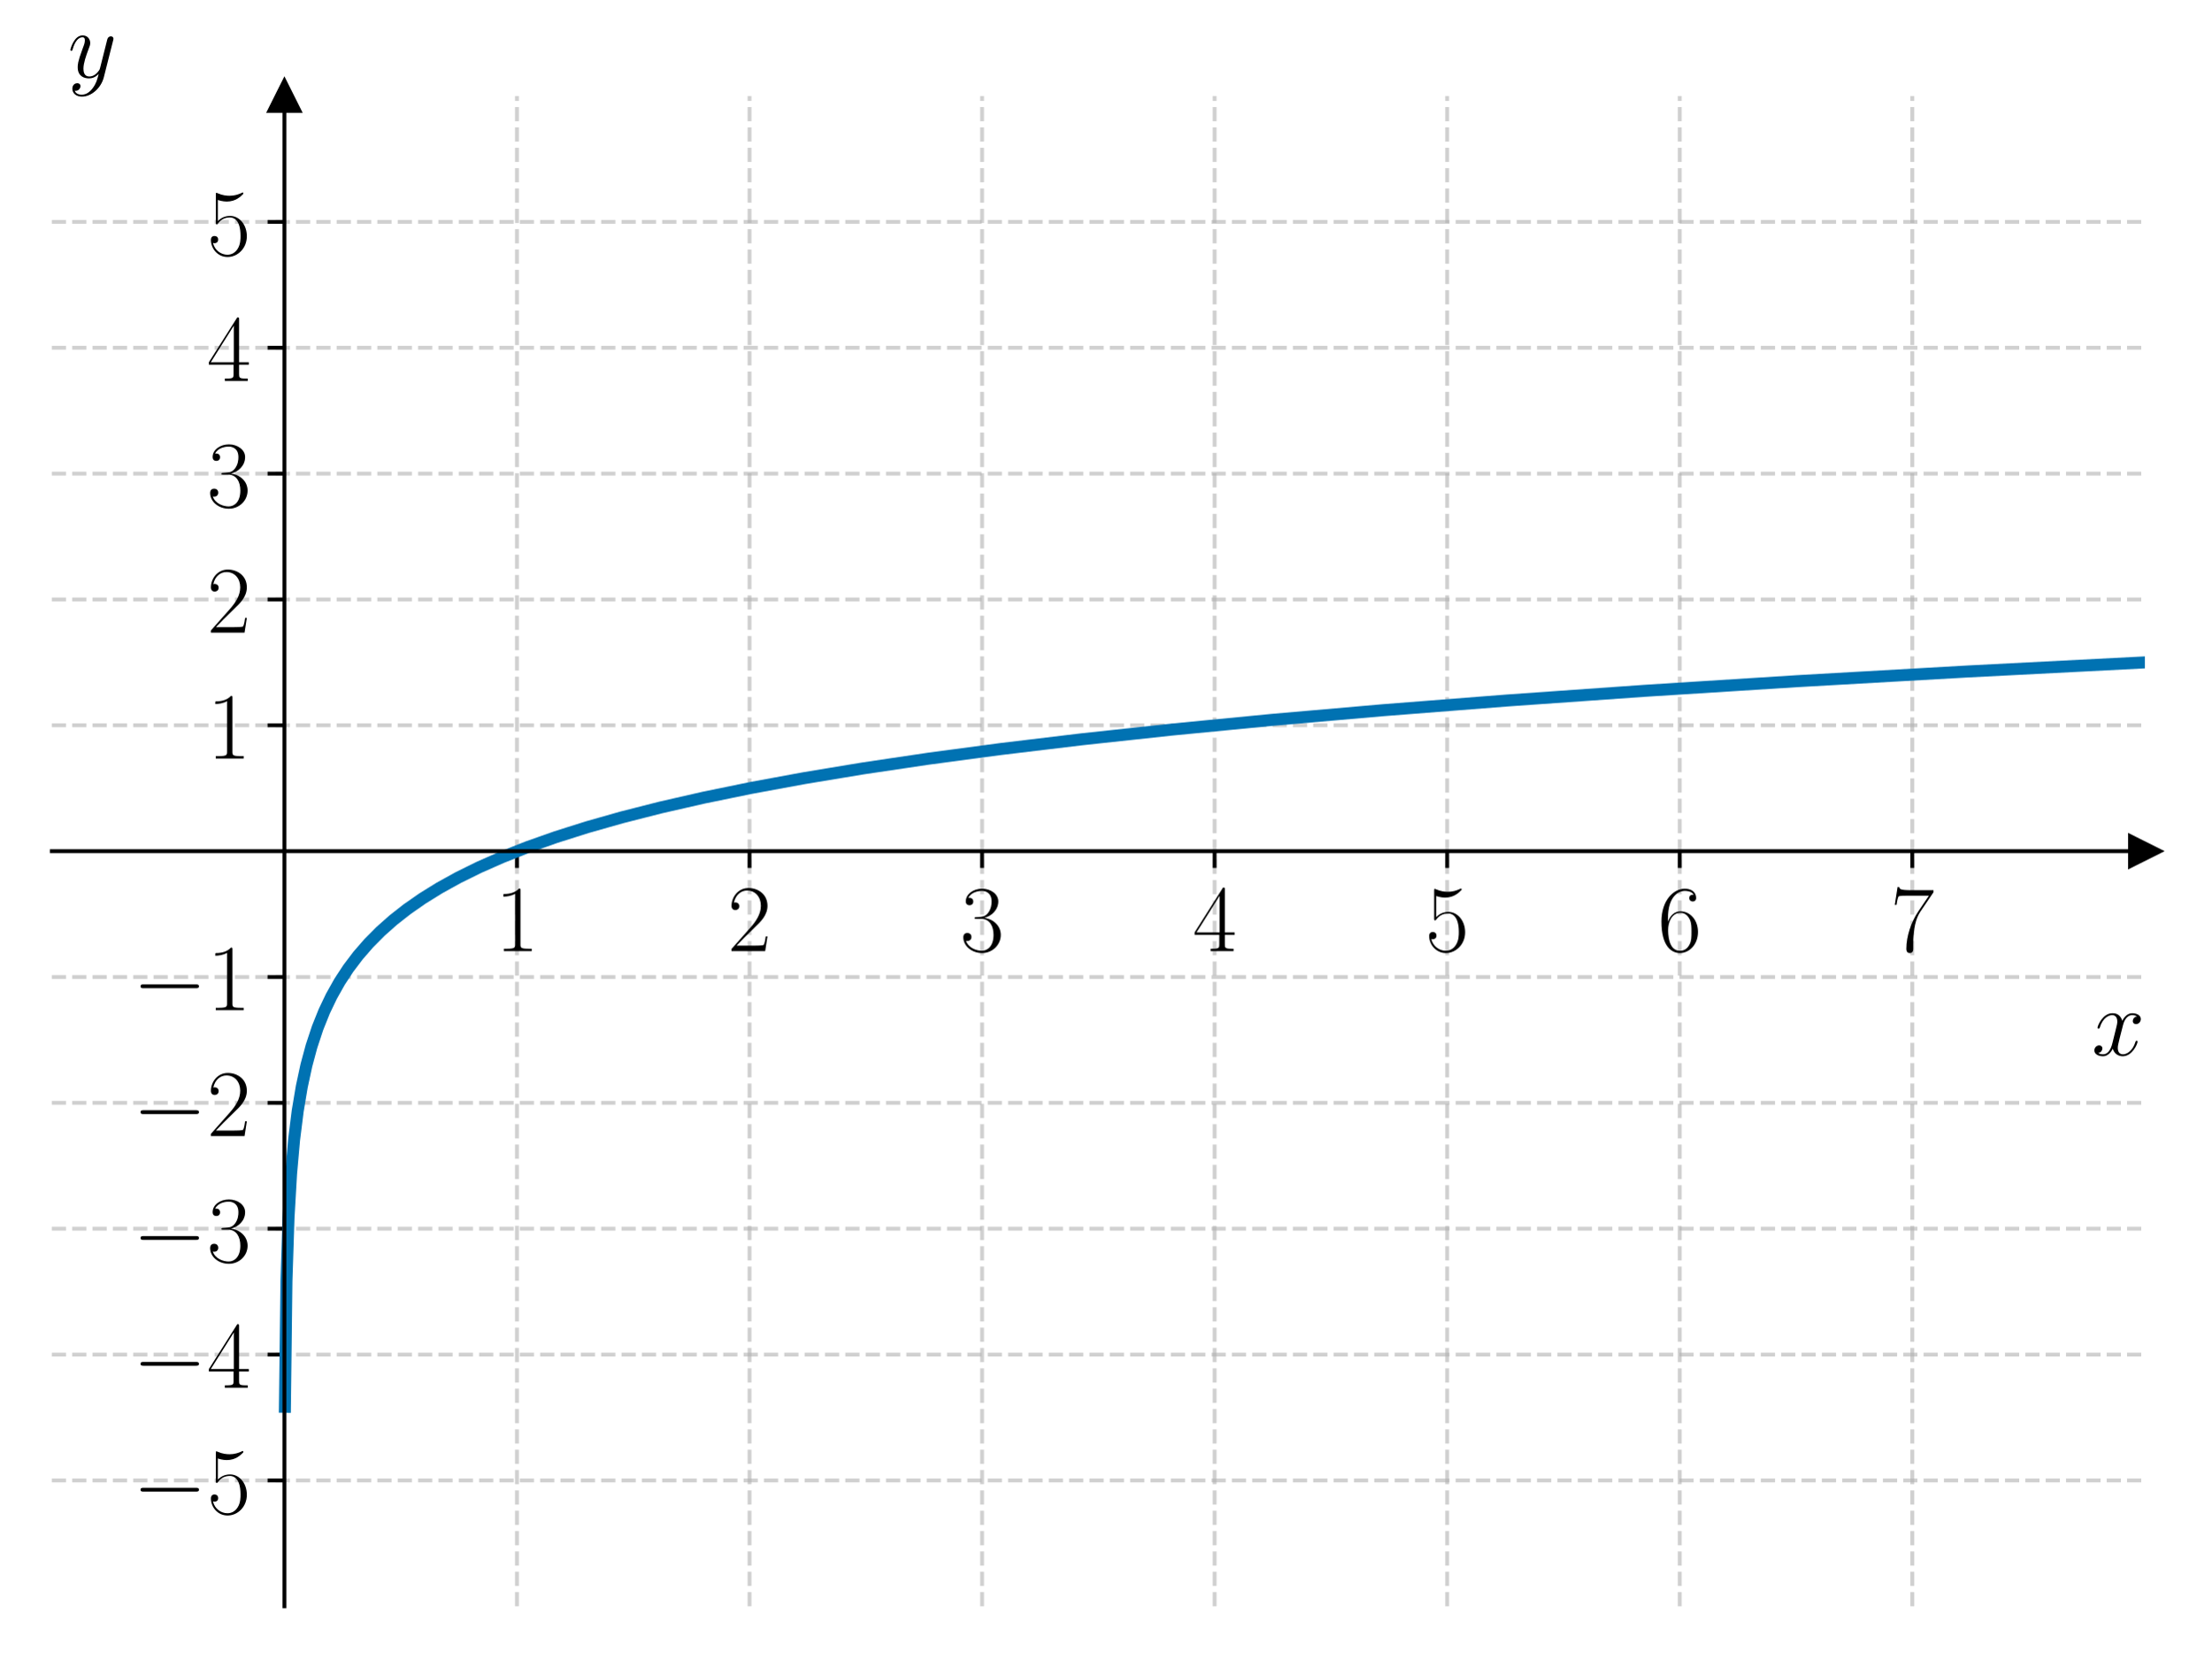
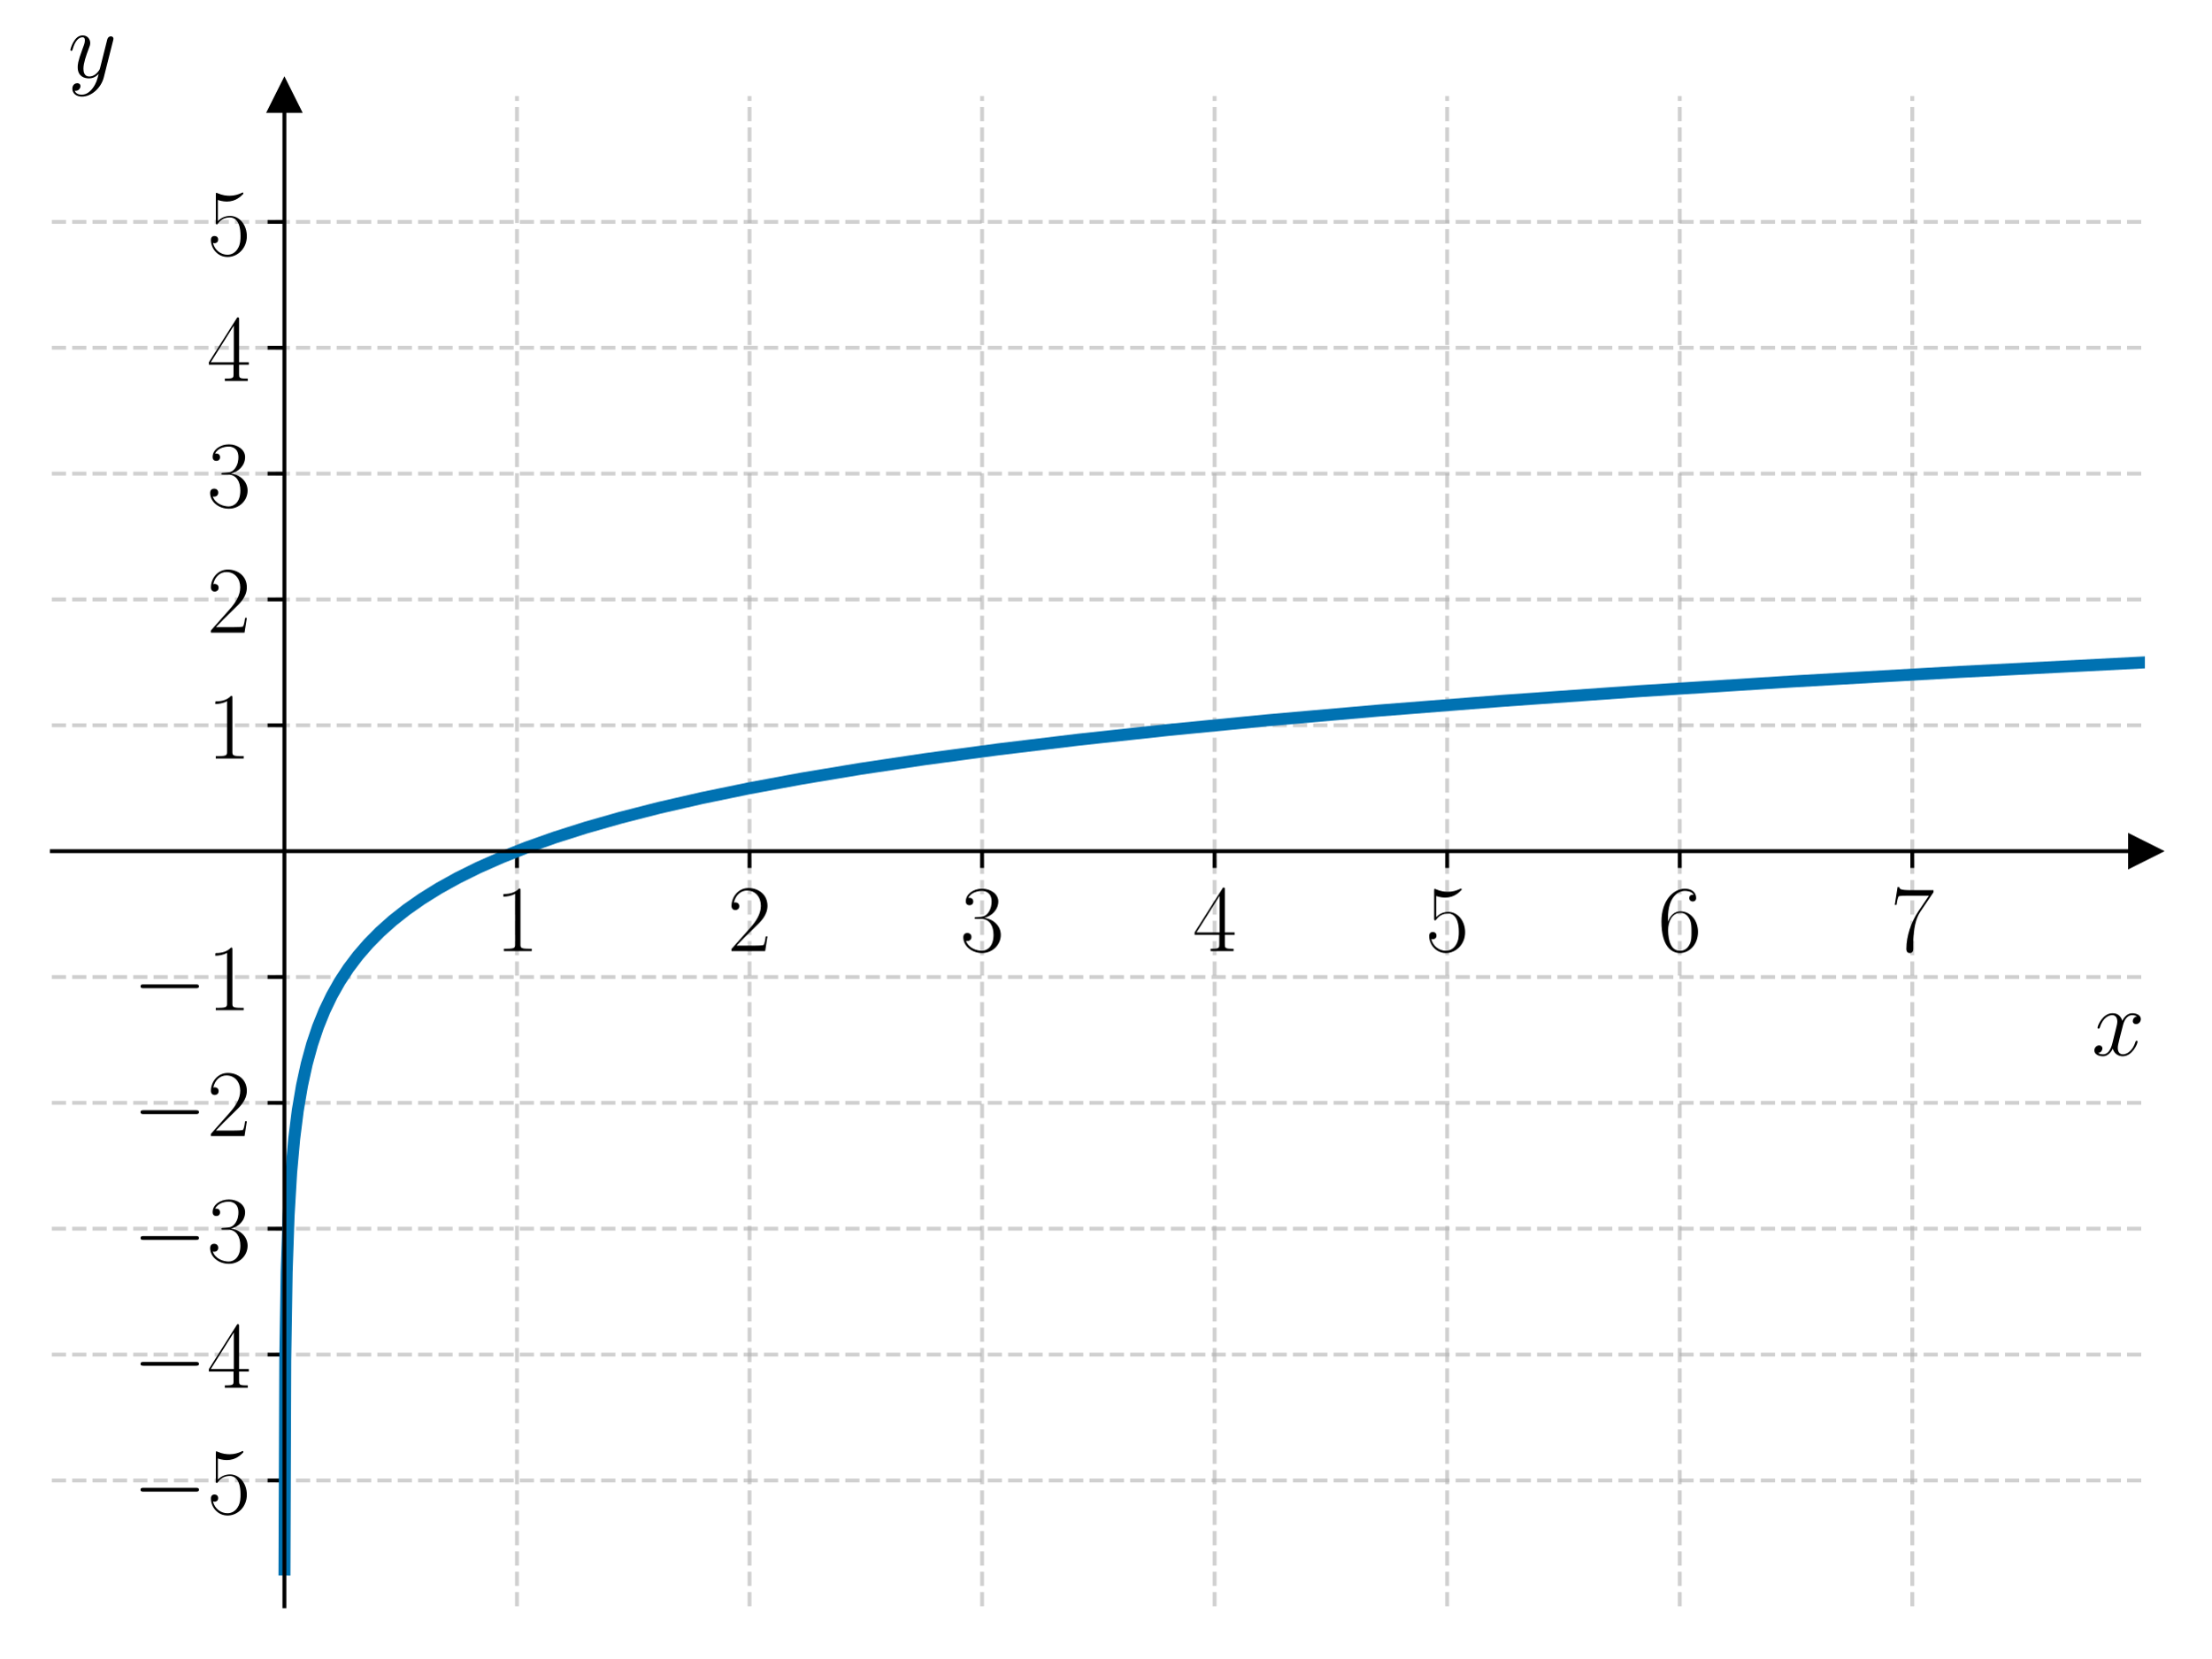
<svg xmlns="http://www.w3.org/2000/svg" xmlns:xlink="http://www.w3.org/1999/xlink" width="460.8pt" height="345.6pt" viewBox="0 0 460.8 345.6" version="1.1">
  <defs>
    <style type="text/css">*{stroke-linejoin: round; stroke-linecap: butt}</style>
  </defs>
  <g id="figure_1">
    <g id="patch_1">
      <path d="M 0 345.6  L 460.8 345.6  L 460.8 0  L 0 0  L 0 345.6  z " style="fill: none" />
    </g>
    <g id="axes_1">
      <g id="patch_2">
        <path d="M 10.8 334.8  L 447 334.8  L 447 20.016  L 10.8 20.016  L 10.8 334.8  z " style="fill: none" />
      </g>
      <g id="matplotlib.axis_1">
        <g id="xtick_1">
          <g id="line2d_1">
-             <path d="M 107.733 334.8  L 107.733 20.016  " clip-path="url(#p0e629087cf)" style="fill: none; stroke-dasharray: 2.96,1.28; stroke-dashoffset: 0; stroke: #b0b0b0; stroke-opacity: 0.6; stroke-width: 0.8" />
+             <path d="M 107.733 334.8  L 107.733 20.016  " clip-path="url(#pbb29b4300c)" style="fill: none; stroke-dasharray: 2.96,1.28; stroke-dashoffset: 0; stroke: #b0b0b0; stroke-opacity: 0.6; stroke-width: 0.8" />
          </g>
          <g id="line2d_2">
            <defs>
-               <path id="mdf6c205956" d="M 0 0  L 0 3.5  " style="stroke: #000000; stroke-width: 0.8" />
+               <path id="m223022bf53" d="M 0 0  L 0 3.5  " style="stroke: #000000; stroke-width: 0.8" />
            </defs>
            <g>
-               <use xlink:href="#mdf6c205956" x="107.733" y="177.408" style="stroke: #000000; stroke-width: 0.8" />
+               <use xlink:href="#m223022bf53" x="107.733" y="177.408" style="stroke: #000000; stroke-width: 0.8" />
            </g>
          </g>
          <g id="text_1">
            <g transform="translate(103.1643 198.2452) scale(0.2 -0.2)">
              <defs>
                <path id="CMR17-31" d="M 1702 4058  C 1702 4192 1696 4192 1606 4192  C 1357 3916 979 3827 621 3827  C 602 3827 570 3827 563 3808  C 557 3795 557 3782 557 3648  C 755 3648 1088 3686 1344 3839  L 1344 461  C 1344 236 1331 160 781 160  L 589 160  L 589 0  C 896 0 1216 0 1523 0  C 1830 0 2150 0 2458 0  L 2458 160  L 2266 160  C 1715 160 1702 230 1702 458  L 1702 4058  z " transform="scale(0.015625)" />
              </defs>
              <use xlink:href="#CMR17-31" transform="scale(0.996264)" />
            </g>
          </g>
        </g>
        <g id="xtick_2">
          <g id="line2d_3">
-             <path d="M 156.2 334.8  L 156.2 20.016  " clip-path="url(#p0e629087cf)" style="fill: none; stroke-dasharray: 2.96,1.28; stroke-dashoffset: 0; stroke: #b0b0b0; stroke-opacity: 0.6; stroke-width: 0.8" />
+             <path d="M 156.2 334.8  L 156.2 20.016  " clip-path="url(#pbb29b4300c)" style="fill: none; stroke-dasharray: 2.96,1.28; stroke-dashoffset: 0; stroke: #b0b0b0; stroke-opacity: 0.6; stroke-width: 0.8" />
          </g>
          <g id="line2d_4">
            <g>
-               <use xlink:href="#mdf6c205956" x="156.2" y="177.408" style="stroke: #000000; stroke-width: 0.8" />
+               <use xlink:href="#m223022bf53" x="156.2" y="177.408" style="stroke: #000000; stroke-width: 0.8" />
            </g>
          </g>
          <g id="text_2">
            <g transform="translate(151.631 198.2452) scale(0.2 -0.2)">
              <defs>
                <path id="CMR17-32" d="M 2669 989  L 2554 989  C 2490 536 2438 459 2413 420  C 2381 369 1920 369 1830 369  L 602 369  C 832 619 1280 1072 1824 1597  C 2214 1967 2669 2402 2669 3035  C 2669 3790 2067 4224 1395 4224  C 691 4224 262 3604 262 3030  C 262 2780 448 2748 525 2748  C 589 2748 781 2787 781 3010  C 781 3207 614 3264 525 3264  C 486 3264 448 3258 422 3245  C 544 3790 915 4058 1306 4058  C 1862 4058 2227 3617 2227 3035  C 2227 2479 1901 2000 1536 1584  L 262 146  L 262 0  L 2515 0  L 2669 989  z " transform="scale(0.015625)" />
              </defs>
              <use xlink:href="#CMR17-32" transform="scale(0.996264)" />
            </g>
          </g>
        </g>
        <g id="xtick_3">
          <g id="line2d_5">
-             <path d="M 204.667 334.8  L 204.667 20.016  " clip-path="url(#p0e629087cf)" style="fill: none; stroke-dasharray: 2.96,1.28; stroke-dashoffset: 0; stroke: #b0b0b0; stroke-opacity: 0.6; stroke-width: 0.8" />
+             <path d="M 204.667 334.8  L 204.667 20.016  " clip-path="url(#pbb29b4300c)" style="fill: none; stroke-dasharray: 2.96,1.28; stroke-dashoffset: 0; stroke: #b0b0b0; stroke-opacity: 0.6; stroke-width: 0.8" />
          </g>
          <g id="line2d_6">
            <g>
-               <use xlink:href="#mdf6c205956" x="204.667" y="177.408" style="stroke: #000000; stroke-width: 0.8" />
+               <use xlink:href="#m223022bf53" x="204.667" y="177.408" style="stroke: #000000; stroke-width: 0.8" />
            </g>
          </g>
          <g id="text_3">
            <g transform="translate(200.0976 198.2452) scale(0.2 -0.2)">
              <defs>
                <path id="CMR17-33" d="M 1414 2157  C 1984 2157 2234 1662 2234 1090  C 2234 320 1824 25 1453 25  C 1114 25 563 194 390 693  C 422 680 454 680 486 680  C 640 680 755 782 755 948  C 755 1133 614 1216 486 1216  C 378 1216 211 1165 211 926  C 211 335 787 -128 1466 -128  C 2176 -128 2720 430 2720 1085  C 2720 1707 2208 2157 1600 2227  C 2086 2328 2554 2756 2554 3329  C 2554 3820 2048 4179 1472 4179  C 890 4179 378 3829 378 3329  C 378 3110 544 3072 627 3072  C 762 3072 877 3155 877 3321  C 877 3486 762 3569 627 3569  C 602 3569 570 3569 544 3557  C 730 3959 1235 4032 1459 4032  C 1683 4032 2106 3925 2106 3320  C 2106 3143 2080 2828 1862 2550  C 1670 2304 1453 2304 1242 2284  C 1210 2284 1062 2269 1037 2269  C 992 2263 966 2257 966 2208  C 966 2163 973 2157 1101 2157  L 1414 2157  z " transform="scale(0.015625)" />
              </defs>
              <use xlink:href="#CMR17-33" transform="scale(0.996264)" />
            </g>
          </g>
        </g>
        <g id="xtick_4">
          <g id="line2d_7">
-             <path d="M 253.133 334.8  L 253.133 20.016  " clip-path="url(#p0e629087cf)" style="fill: none; stroke-dasharray: 2.96,1.28; stroke-dashoffset: 0; stroke: #b0b0b0; stroke-opacity: 0.6; stroke-width: 0.8" />
+             <path d="M 253.133 334.8  L 253.133 20.016  " clip-path="url(#pbb29b4300c)" style="fill: none; stroke-dasharray: 2.96,1.28; stroke-dashoffset: 0; stroke: #b0b0b0; stroke-opacity: 0.6; stroke-width: 0.8" />
          </g>
          <g id="line2d_8">
            <g>
-               <use xlink:href="#mdf6c205956" x="253.133" y="177.408" style="stroke: #000000; stroke-width: 0.8" />
+               <use xlink:href="#m223022bf53" x="253.133" y="177.408" style="stroke: #000000; stroke-width: 0.8" />
            </g>
          </g>
          <g id="text_4">
            <g transform="translate(248.5643 198.2452) scale(0.2 -0.2)">
              <defs>
                <path id="CMR17-34" d="M 2150 4122  C 2150 4256 2144 4256 2029 4256  L 128 1254  L 128 1088  L 1779 1088  L 1779 457  C 1779 224 1766 160 1318 160  L 1197 160  L 1197 0  C 1402 0 1747 0 1965 0  C 2182 0 2528 0 2733 0  L 2733 160  L 2611 160  C 2163 160 2150 224 2150 457  L 2150 1088  L 2803 1088  L 2803 1254  L 2150 1254  L 2150 4122  z M 1798 3703  L 1798 1254  L 256 1254  L 1798 3703  z " transform="scale(0.015625)" />
              </defs>
              <use xlink:href="#CMR17-34" transform="scale(0.996264)" />
            </g>
          </g>
        </g>
        <g id="xtick_5">
          <g id="line2d_9">
-             <path d="M 301.6 334.8  L 301.6 20.016  " clip-path="url(#p0e629087cf)" style="fill: none; stroke-dasharray: 2.96,1.28; stroke-dashoffset: 0; stroke: #b0b0b0; stroke-opacity: 0.6; stroke-width: 0.8" />
+             <path d="M 301.6 334.8  L 301.6 20.016  " clip-path="url(#pbb29b4300c)" style="fill: none; stroke-dasharray: 2.96,1.28; stroke-dashoffset: 0; stroke: #b0b0b0; stroke-opacity: 0.6; stroke-width: 0.8" />
          </g>
          <g id="line2d_10">
            <g>
-               <use xlink:href="#mdf6c205956" x="301.6" y="177.408" style="stroke: #000000; stroke-width: 0.8" />
+               <use xlink:href="#m223022bf53" x="301.6" y="177.408" style="stroke: #000000; stroke-width: 0.8" />
            </g>
          </g>
          <g id="text_5">
            <g transform="translate(297.031 198.2452) scale(0.2 -0.2)">
              <defs>
                <path id="CMR17-35" d="M 730 3692  C 794 3666 1056 3584 1325 3584  C 1920 3584 2246 3911 2432 4100  C 2432 4157 2432 4192 2394 4192  C 2387 4192 2374 4192 2323 4163  C 2099 4058 1837 3973 1517 3973  C 1325 3973 1037 3999 723 4139  C 653 4171 640 4171 634 4171  C 602 4171 595 4164 595 4037  L 595 2203  C 595 2089 595 2057 659 2057  C 691 2057 704 2070 736 2114  C 941 2401 1222 2522 1542 2522  C 1766 2522 2246 2382 2246 1289  C 2246 1085 2246 715 2054 421  C 1894 159 1645 25 1370 25  C 947 25 518 320 403 814  C 429 807 480 795 506 795  C 589 795 749 840 749 1038  C 749 1210 627 1280 506 1280  C 358 1280 262 1190 262 1011  C 262 454 704 -128 1382 -128  C 2042 -128 2669 440 2669 1264  C 2669 2030 2170 2624 1549 2624  C 1222 2624 947 2503 730 2274  L 730 3692  z " transform="scale(0.015625)" />
              </defs>
              <use xlink:href="#CMR17-35" transform="scale(0.996264)" />
            </g>
          </g>
        </g>
        <g id="xtick_6">
          <g id="line2d_11">
-             <path d="M 350.067 334.8  L 350.067 20.016  " clip-path="url(#p0e629087cf)" style="fill: none; stroke-dasharray: 2.96,1.28; stroke-dashoffset: 0; stroke: #b0b0b0; stroke-opacity: 0.6; stroke-width: 0.8" />
+             <path d="M 350.067 334.8  L 350.067 20.016  " clip-path="url(#pbb29b4300c)" style="fill: none; stroke-dasharray: 2.96,1.28; stroke-dashoffset: 0; stroke: #b0b0b0; stroke-opacity: 0.6; stroke-width: 0.8" />
          </g>
          <g id="line2d_12">
            <g>
-               <use xlink:href="#mdf6c205956" x="350.067" y="177.408" style="stroke: #000000; stroke-width: 0.8" />
+               <use xlink:href="#m223022bf53" x="350.067" y="177.408" style="stroke: #000000; stroke-width: 0.8" />
            </g>
          </g>
          <g id="text_6">
            <g transform="translate(345.4976 198.2452) scale(0.2 -0.2)">
              <defs>
                <path id="CMR17-36" d="M 678 2176  C 678 3690 1395 4032 1811 4032  C 1946 4032 2272 4009 2400 3776  C 2298 3776 2106 3776 2106 3553  C 2106 3381 2246 3323 2336 3323  C 2394 3323 2566 3348 2566 3560  C 2566 3954 2246 4179 1805 4179  C 1043 4179 243 3390 243 1984  C 243 253 966 -128 1478 -128  C 2099 -128 2688 427 2688 1283  C 2688 2081 2170 2662 1517 2662  C 1126 2662 838 2407 678 1960  L 678 2176  z M 1478 25  C 691 25 691 1200 691 1436  C 691 1896 909 2560 1504 2560  C 1613 2560 1926 2560 2138 2120  C 2253 1870 2253 1609 2253 1289  C 2253 944 2253 690 2118 434  C 1978 171 1773 25 1478 25  z " transform="scale(0.015625)" />
              </defs>
              <use xlink:href="#CMR17-36" transform="scale(0.996264)" />
            </g>
          </g>
        </g>
        <g id="xtick_7">
          <g id="line2d_13">
-             <path d="M 398.533 334.8  L 398.533 20.016  " clip-path="url(#p0e629087cf)" style="fill: none; stroke-dasharray: 2.96,1.28; stroke-dashoffset: 0; stroke: #b0b0b0; stroke-opacity: 0.6; stroke-width: 0.8" />
+             <path d="M 398.533 334.8  L 398.533 20.016  " clip-path="url(#pbb29b4300c)" style="fill: none; stroke-dasharray: 2.96,1.28; stroke-dashoffset: 0; stroke: #b0b0b0; stroke-opacity: 0.6; stroke-width: 0.8" />
          </g>
          <g id="line2d_14">
            <g>
-               <use xlink:href="#mdf6c205956" x="398.533" y="177.408" style="stroke: #000000; stroke-width: 0.8" />
+               <use xlink:href="#m223022bf53" x="398.533" y="177.408" style="stroke: #000000; stroke-width: 0.8" />
            </g>
          </g>
          <g id="text_7">
            <g transform="translate(393.9643 198.2452) scale(0.2 -0.2)">
              <defs>
                <path id="CMR17-37" d="M 2886 3941  L 2886 4081  L 1382 4081  C 634 4081 621 4165 595 4288  L 480 4288  L 294 3094  L 410 3094  C 429 3215 474 3540 550 3661  C 589 3712 1062 3712 1171 3712  L 2579 3712  L 1869 2661  C 1395 1954 1069 999 1069 165  C 1069 89 1069 -128 1299 -128  C 1530 -128 1530 89 1530 171  L 1530 465  C 1530 1508 1709 2196 2003 2636  L 2886 3941  z " transform="scale(0.015625)" />
              </defs>
              <use xlink:href="#CMR17-37" transform="scale(0.996264)" />
            </g>
          </g>
        </g>
        <g id="text_8">
          <g transform="translate(435.9132 219.9578) scale(0.2 -0.2)">
            <defs>
              <path id="CMMI12-78" d="M 3034 2606  C 2829 2567 2752 2414 2752 2293  C 2752 2139 2874 2088 2963 2088  C 3155 2088 3290 2254 3290 2427  C 3290 2695 2982 2816 2714 2816  C 2323 2816 2106 2433 2048 2312  C 1901 2816 1504 2816 1389 2816  C 736 2816 390 1980 390 1839  C 390 1814 416 1782 461 1782  C 512 1782 525 1820 538 1846  C 755 2555 1184 2689 1370 2689  C 1658 2689 1715 2420 1715 2267  C 1715 2127 1677 1980 1600 1673  L 1382 798  C 1286 415 1101 64 762 64  C 730 64 570 64 435 147  C 666 192 717 383 717 460  C 717 588 621 664 499 664  C 346 664 179 530 179 326  C 179 57 480 -64 755 -64  C 1062 -64 1280 179 1414 441  C 1517 64 1837 -64 2074 -64  C 2726 -64 3072 773 3072 913  C 3072 945 3046 971 3008 971  C 2950 971 2944 939 2925 888  C 2752 326 2381 64 2093 64  C 1869 64 1747 230 1747 492  C 1747 632 1773 734 1875 1156  L 2099 2024  C 2195 2408 2413 2689 2707 2689  C 2720 2689 2899 2689 3034 2606  z " transform="scale(0.015625)" />
            </defs>
            <use xlink:href="#CMMI12-78" transform="scale(0.996264)" />
          </g>
        </g>
      </g>
      <g id="matplotlib.axis_2">
        <g id="ytick_1">
          <g id="line2d_15">
-             <path d="M 10.8 308.568  L 447 308.568  " clip-path="url(#p0e629087cf)" style="fill: none; stroke-dasharray: 2.96,1.28; stroke-dashoffset: 0; stroke: #b0b0b0; stroke-opacity: 0.6; stroke-width: 0.8" />
+             <path d="M 10.8 308.568  L 447 308.568  " clip-path="url(#pbb29b4300c)" style="fill: none; stroke-dasharray: 2.96,1.28; stroke-dashoffset: 0; stroke: #b0b0b0; stroke-opacity: 0.6; stroke-width: 0.8" />
          </g>
          <g id="line2d_16">
            <defs>
-               <path id="m9931e7dd61" d="M 0 0  L -3.5 0  " style="stroke: #000000; stroke-width: 0.8" />
+               <path id="m349abdd1a3" d="M 0 0  L -3.5 0  " style="stroke: #000000; stroke-width: 0.8" />
            </defs>
            <g>
-               <use xlink:href="#m9931e7dd61" x="59.267" y="308.568" style="stroke: #000000; stroke-width: 0.8" />
+               <use xlink:href="#m349abdd1a3" x="59.267" y="308.568" style="stroke: #000000; stroke-width: 0.8" />
            </g>
          </g>
          <g id="text_9">
            <g transform="translate(27.63108 315.4865) scale(0.2 -0.2)">
              <defs>
                <path id="CMSY10-0" d="M 4218 1472  C 4326 1472 4442 1472 4442 1600  C 4442 1728 4326 1728 4218 1728  L 755 1728  C 646 1728 531 1728 531 1600  C 531 1472 646 1472 755 1472  L 4218 1472  z " transform="scale(0.015625)" />
              </defs>
              <use xlink:href="#CMSY10-0" transform="scale(0.996264)" />
              <use xlink:href="#CMR17-35" transform="translate(77.48747 0) scale(0.996264)" />
            </g>
          </g>
        </g>
        <g id="ytick_2">
          <g id="line2d_17">
-             <path d="M 10.8 282.336  L 447 282.336  " clip-path="url(#p0e629087cf)" style="fill: none; stroke-dasharray: 2.96,1.28; stroke-dashoffset: 0; stroke: #b0b0b0; stroke-opacity: 0.6; stroke-width: 0.8" />
+             <path d="M 10.8 282.336  L 447 282.336  " clip-path="url(#pbb29b4300c)" style="fill: none; stroke-dasharray: 2.96,1.28; stroke-dashoffset: 0; stroke: #b0b0b0; stroke-opacity: 0.6; stroke-width: 0.8" />
          </g>
          <g id="line2d_18">
            <g>
-               <use xlink:href="#m9931e7dd61" x="59.267" y="282.336" style="stroke: #000000; stroke-width: 0.8" />
+               <use xlink:href="#m349abdd1a3" x="59.267" y="282.336" style="stroke: #000000; stroke-width: 0.8" />
            </g>
          </g>
          <g id="text_10">
            <g transform="translate(27.63108 289.2546) scale(0.2 -0.2)">
              <use xlink:href="#CMSY10-0" transform="scale(0.996264)" />
              <use xlink:href="#CMR17-34" transform="translate(77.48747 0) scale(0.996264)" />
            </g>
          </g>
        </g>
        <g id="ytick_3">
          <g id="line2d_19">
-             <path d="M 10.8 256.104  L 447 256.104  " clip-path="url(#p0e629087cf)" style="fill: none; stroke-dasharray: 2.96,1.28; stroke-dashoffset: 0; stroke: #b0b0b0; stroke-opacity: 0.6; stroke-width: 0.8" />
+             <path d="M 10.8 256.104  L 447 256.104  " clip-path="url(#pbb29b4300c)" style="fill: none; stroke-dasharray: 2.96,1.28; stroke-dashoffset: 0; stroke: #b0b0b0; stroke-opacity: 0.6; stroke-width: 0.8" />
          </g>
          <g id="line2d_20">
            <g>
-               <use xlink:href="#m9931e7dd61" x="59.267" y="256.104" style="stroke: #000000; stroke-width: 0.8" />
+               <use xlink:href="#m349abdd1a3" x="59.267" y="256.104" style="stroke: #000000; stroke-width: 0.8" />
            </g>
          </g>
          <g id="text_11">
            <g transform="translate(27.63108 263.0226) scale(0.2 -0.2)">
              <use xlink:href="#CMSY10-0" transform="scale(0.996264)" />
              <use xlink:href="#CMR17-33" transform="translate(77.48747 0) scale(0.996264)" />
            </g>
          </g>
        </g>
        <g id="ytick_4">
          <g id="line2d_21">
-             <path d="M 10.8 229.872  L 447 229.872  " clip-path="url(#p0e629087cf)" style="fill: none; stroke-dasharray: 2.96,1.28; stroke-dashoffset: 0; stroke: #b0b0b0; stroke-opacity: 0.6; stroke-width: 0.8" />
+             <path d="M 10.8 229.872  L 447 229.872  " clip-path="url(#pbb29b4300c)" style="fill: none; stroke-dasharray: 2.96,1.28; stroke-dashoffset: 0; stroke: #b0b0b0; stroke-opacity: 0.6; stroke-width: 0.8" />
          </g>
          <g id="line2d_22">
            <g>
-               <use xlink:href="#m9931e7dd61" x="59.267" y="229.872" style="stroke: #000000; stroke-width: 0.8" />
+               <use xlink:href="#m349abdd1a3" x="59.267" y="229.872" style="stroke: #000000; stroke-width: 0.8" />
            </g>
          </g>
          <g id="text_12">
            <g transform="translate(27.63108 236.7906) scale(0.2 -0.2)">
              <use xlink:href="#CMSY10-0" transform="scale(0.996264)" />
              <use xlink:href="#CMR17-32" transform="translate(77.48747 0) scale(0.996264)" />
            </g>
          </g>
        </g>
        <g id="ytick_5">
          <g id="line2d_23">
-             <path d="M 10.8 203.64  L 447 203.64  " clip-path="url(#p0e629087cf)" style="fill: none; stroke-dasharray: 2.96,1.28; stroke-dashoffset: 0; stroke: #b0b0b0; stroke-opacity: 0.6; stroke-width: 0.8" />
+             <path d="M 10.8 203.64  L 447 203.64  " clip-path="url(#pbb29b4300c)" style="fill: none; stroke-dasharray: 2.96,1.28; stroke-dashoffset: 0; stroke: #b0b0b0; stroke-opacity: 0.6; stroke-width: 0.8" />
          </g>
          <g id="line2d_24">
            <g>
-               <use xlink:href="#m9931e7dd61" x="59.267" y="203.64" style="stroke: #000000; stroke-width: 0.8" />
+               <use xlink:href="#m349abdd1a3" x="59.267" y="203.64" style="stroke: #000000; stroke-width: 0.8" />
            </g>
          </g>
          <g id="text_13">
            <g transform="translate(27.63108 210.5586) scale(0.2 -0.2)">
              <use xlink:href="#CMSY10-0" transform="scale(0.996264)" />
              <use xlink:href="#CMR17-31" transform="translate(77.48747 0) scale(0.996264)" />
            </g>
          </g>
        </g>
        <g id="ytick_6">
          <g id="line2d_25">
-             <path d="M 10.8 151.176  L 447 151.176  " clip-path="url(#p0e629087cf)" style="fill: none; stroke-dasharray: 2.96,1.28; stroke-dashoffset: 0; stroke: #b0b0b0; stroke-opacity: 0.6; stroke-width: 0.8" />
+             <path d="M 10.8 151.176  L 447 151.176  " clip-path="url(#pbb29b4300c)" style="fill: none; stroke-dasharray: 2.96,1.28; stroke-dashoffset: 0; stroke: #b0b0b0; stroke-opacity: 0.6; stroke-width: 0.8" />
          </g>
          <g id="line2d_26">
            <g>
-               <use xlink:href="#m9931e7dd61" x="59.267" y="151.176" style="stroke: #000000; stroke-width: 0.8" />
+               <use xlink:href="#m349abdd1a3" x="59.267" y="151.176" style="stroke: #000000; stroke-width: 0.8" />
            </g>
          </g>
          <g id="text_14">
            <g transform="translate(43.12857 158.0947) scale(0.2 -0.2)">
              <use xlink:href="#CMR17-31" transform="scale(0.996264)" />
            </g>
          </g>
        </g>
        <g id="ytick_7">
          <g id="line2d_27">
-             <path d="M 10.8 124.944  L 447 124.944  " clip-path="url(#p0e629087cf)" style="fill: none; stroke-dasharray: 2.96,1.28; stroke-dashoffset: 0; stroke: #b0b0b0; stroke-opacity: 0.6; stroke-width: 0.8" />
+             <path d="M 10.8 124.944  L 447 124.944  " clip-path="url(#pbb29b4300c)" style="fill: none; stroke-dasharray: 2.96,1.28; stroke-dashoffset: 0; stroke: #b0b0b0; stroke-opacity: 0.6; stroke-width: 0.8" />
          </g>
          <g id="line2d_28">
            <g>
-               <use xlink:href="#m9931e7dd61" x="59.267" y="124.944" style="stroke: #000000; stroke-width: 0.8" />
+               <use xlink:href="#m349abdd1a3" x="59.267" y="124.944" style="stroke: #000000; stroke-width: 0.8" />
            </g>
          </g>
          <g id="text_15">
            <g transform="translate(43.12857 131.8627) scale(0.2 -0.2)">
              <use xlink:href="#CMR17-32" transform="scale(0.996264)" />
            </g>
          </g>
        </g>
        <g id="ytick_8">
          <g id="line2d_29">
-             <path d="M 10.8 98.712  L 447 98.712  " clip-path="url(#p0e629087cf)" style="fill: none; stroke-dasharray: 2.96,1.28; stroke-dashoffset: 0; stroke: #b0b0b0; stroke-opacity: 0.6; stroke-width: 0.8" />
+             <path d="M 10.8 98.712  L 447 98.712  " clip-path="url(#pbb29b4300c)" style="fill: none; stroke-dasharray: 2.96,1.28; stroke-dashoffset: 0; stroke: #b0b0b0; stroke-opacity: 0.6; stroke-width: 0.8" />
          </g>
          <g id="line2d_30">
            <g>
-               <use xlink:href="#m9931e7dd61" x="59.267" y="98.712" style="stroke: #000000; stroke-width: 0.8" />
+               <use xlink:href="#m349abdd1a3" x="59.267" y="98.712" style="stroke: #000000; stroke-width: 0.8" />
            </g>
          </g>
          <g id="text_16">
            <g transform="translate(43.12857 105.6307) scale(0.2 -0.2)">
              <use xlink:href="#CMR17-33" transform="scale(0.996264)" />
            </g>
          </g>
        </g>
        <g id="ytick_9">
          <g id="line2d_31">
-             <path d="M 10.8 72.48  L 447 72.48  " clip-path="url(#p0e629087cf)" style="fill: none; stroke-dasharray: 2.96,1.28; stroke-dashoffset: 0; stroke: #b0b0b0; stroke-opacity: 0.6; stroke-width: 0.8" />
+             <path d="M 10.8 72.48  L 447 72.48  " clip-path="url(#pbb29b4300c)" style="fill: none; stroke-dasharray: 2.96,1.28; stroke-dashoffset: 0; stroke: #b0b0b0; stroke-opacity: 0.6; stroke-width: 0.8" />
          </g>
          <g id="line2d_32">
            <g>
-               <use xlink:href="#m9931e7dd61" x="59.267" y="72.48" style="stroke: #000000; stroke-width: 0.8" />
+               <use xlink:href="#m349abdd1a3" x="59.267" y="72.48" style="stroke: #000000; stroke-width: 0.8" />
            </g>
          </g>
          <g id="text_17">
            <g transform="translate(43.12857 79.39876) scale(0.2 -0.2)">
              <use xlink:href="#CMR17-34" transform="scale(0.996264)" />
            </g>
          </g>
        </g>
        <g id="ytick_10">
          <g id="line2d_33">
-             <path d="M 10.8 46.248  L 447 46.248  " clip-path="url(#p0e629087cf)" style="fill: none; stroke-dasharray: 2.96,1.28; stroke-dashoffset: 0; stroke: #b0b0b0; stroke-opacity: 0.6; stroke-width: 0.8" />
+             <path d="M 10.8 46.248  L 447 46.248  " clip-path="url(#pbb29b4300c)" style="fill: none; stroke-dasharray: 2.96,1.28; stroke-dashoffset: 0; stroke: #b0b0b0; stroke-opacity: 0.6; stroke-width: 0.8" />
          </g>
          <g id="line2d_34">
            <g>
-               <use xlink:href="#m9931e7dd61" x="59.267" y="46.248" style="stroke: #000000; stroke-width: 0.8" />
+               <use xlink:href="#m349abdd1a3" x="59.267" y="46.248" style="stroke: #000000; stroke-width: 0.8" />
            </g>
          </g>
          <g id="text_18">
            <g transform="translate(43.12857 53.16679) scale(0.2 -0.2)">
              <use xlink:href="#CMR17-35" transform="scale(0.996264)" />
            </g>
          </g>
        </g>
        <g id="text_19">
          <g transform="translate(14.11825 16.14068) scale(0.2 -0.2)">
            <defs>
              <path id="CMMI12-79" d="M 1683 -700  C 1510 -939 1261 -1152 947 -1152  C 870 -1152 563 -1152 467 -889  C 486 -895 518 -895 531 -895  C 723 -895 851 -729 851 -582  C 851 -435 730 -384 634 -384  C 531 -384 307 -458 307 -759  C 307 -1071 582 -1286 947 -1286  C 1587 -1286 2234 -700 2413 6  L 3040 2485  C 3046 2517 3059 2556 3059 2594  C 3059 2689 2982 2753 2886 2753  C 2829 2753 2694 2727 2643 2535  L 2170 658  C 2138 543 2138 530 2086 460  C 1958 281 1747 64 1440 64  C 1082 64 1050 415 1050 588  C 1050 952 1222 1443 1395 1903  C 1466 2088 1504 2178 1504 2305  C 1504 2574 1312 2816 998 2816  C 410 2816 173 1890 173 1839  C 173 1814 198 1782 243 1782  C 301 1782 307 1807 333 1897  C 486 2433 730 2689 979 2689  C 1037 2689 1146 2689 1146 2478  C 1146 2312 1075 2127 979 1884  C 666 1047 666 837 666 683  C 666 77 1101 -64 1421 -64  C 1606 -64 1837 -6 2061 230  L 2067 224  C 1971 -147 1907 -392 1683 -700  z " transform="scale(0.015625)" />
            </defs>
            <use xlink:href="#CMMI12-79" transform="scale(0.996264)" />
          </g>
        </g>
      </g>
      <g id="line2d_35">
        <defs>
-           <path id="ma2df59efdc" d="M 3 0  L -3 -3  L -3 3  z " style="stroke: #000000; stroke-linejoin: miter" />
+           <path id="m8e7c973231" d="M 3 0  L -3 -3  L -3 3  z " style="stroke: #000000; stroke-linejoin: miter" />
        </defs>
        <g>
-           <use xlink:href="#ma2df59efdc" x="447" y="177.408" style="stroke: #000000; stroke-linejoin: miter" />
+           <use xlink:href="#m8e7c973231" x="447" y="177.408" style="stroke: #000000; stroke-linejoin: miter" />
        </g>
      </g>
      <g id="line2d_36">
        <defs>
-           <path id="mdcacd654c1" d="M 0 -3  L -3 3  L 3 3  z " style="stroke: #000000; stroke-linejoin: miter" />
+           <path id="m77af34d864" d="M 0 -3  L -3 3  L 3 3  z " style="stroke: #000000; stroke-linejoin: miter" />
        </defs>
        <g>
-           <use xlink:href="#mdcacd654c1" x="59.267" y="20.016" style="stroke: #000000; stroke-linejoin: miter" />
+           <use xlink:href="#m77af34d864" x="59.267" y="20.016" style="stroke: #000000; stroke-linejoin: miter" />
        </g>
      </g>
      <g id="line2d_37">
-         <path d="M 59.373 293.219  L 59.693 266.987  L 60.119 253.871  L 60.651 244.684  L 61.291 237.503  L 62.036 231.568  L 62.888 226.492  L 63.847 222.048  L 64.912 218.091  L 66.19 214.229  L 67.575 210.779  L 69.067 207.656  L 70.771 204.622  L 72.582 201.856  L 74.606 199.178  L 76.842 196.602  L 79.292 194.133  L 81.955 191.77  L 84.832 189.512  L 88.027 187.283  L 91.542 185.101  L 95.484 182.921  L 99.851 180.767  L 104.644 178.654  L 109.97 176.554  L 115.829 174.485  L 122.327 172.428  L 129.57 170.37  L 137.665 168.308  L 146.613 166.263  L 156.52 164.23  L 167.598 162.189  L 179.847 160.161  L 193.482 158.134  L 208.608 156.114  L 225.438 154.093  L 244.186 152.07  L 265.064 150.046  L 288.285 148.023  L 314.063 146.005  L 342.717 143.988  L 374.566 141.973  L 410.038 139.956  L 447 138.06  L 447 138.06  " clip-path="url(#p0e629087cf)" style="fill: none; stroke: #0072b2; stroke-width: 2.5; stroke-linecap: square" />
+         <path d="M 59.284 327.126  L 59.444 283.556  L 59.737 265.115  L 60.136 253.484  L 60.669 244.446  L 61.308 237.341  L 62.053 231.45  L 62.932 226.265  L 63.917 221.76  L 65.035 217.683  L 66.26 214.04  L 67.618 210.682  L 69.136 207.523  L 70.786 204.596  L 72.597 201.834  L 74.594 199.192  L 76.777 196.673  L 79.173 194.246  L 81.809 191.893  L 84.711 189.601  L 87.906 187.363  L 91.448 185.157  L 95.362 182.985  L 99.675 180.849  L 104.467 178.728  L 109.766 176.631  L 115.623 174.554  L 122.12 172.49  L 129.335 170.433  L 137.349 168.384  L 146.242 166.343  L 156.12 164.308  L 167.116 162.273  L 179.337 160.242  L 192.916 158.214  L 208.013 156.189  L 224.786 154.167  L 243.451 152.146  L 264.192 150.126  L 287.249 148.109  L 312.916 146.09  L 341.458 144.072  L 373.195 142.056  L 408.5 140.039  L 447 138.06  L 447 138.06  " clip-path="url(#pbb29b4300c)" style="fill: none; stroke: #0072b2; stroke-width: 2.5; stroke-linecap: square" />
      </g>
      <g id="patch_3">
        <path d="M 59.267 334.8  L 59.267 20.016  " style="fill: none; stroke: #000000; stroke-width: 0.8; stroke-linejoin: miter; stroke-linecap: square" />
      </g>
      <g id="patch_4">
        <path d="M 447 334.8  L 447 20.016  " style="fill: none" />
      </g>
      <g id="patch_5">
        <path d="M 10.8 177.408  L 447 177.408  " style="fill: none; stroke: #000000; stroke-width: 0.8; stroke-linejoin: miter; stroke-linecap: square" />
      </g>
      <g id="patch_6">
        <path d="M 10.8 20.016  L 447 20.016  " style="fill: none" />
      </g>
    </g>
  </g>
  <defs>
-     <clipPath id="p0e629087cf">
+     <clipPath id="pbb29b4300c">
      <rect x="10.8" y="20.016" width="436.2" height="314.784" />
    </clipPath>
  </defs>
</svg>
